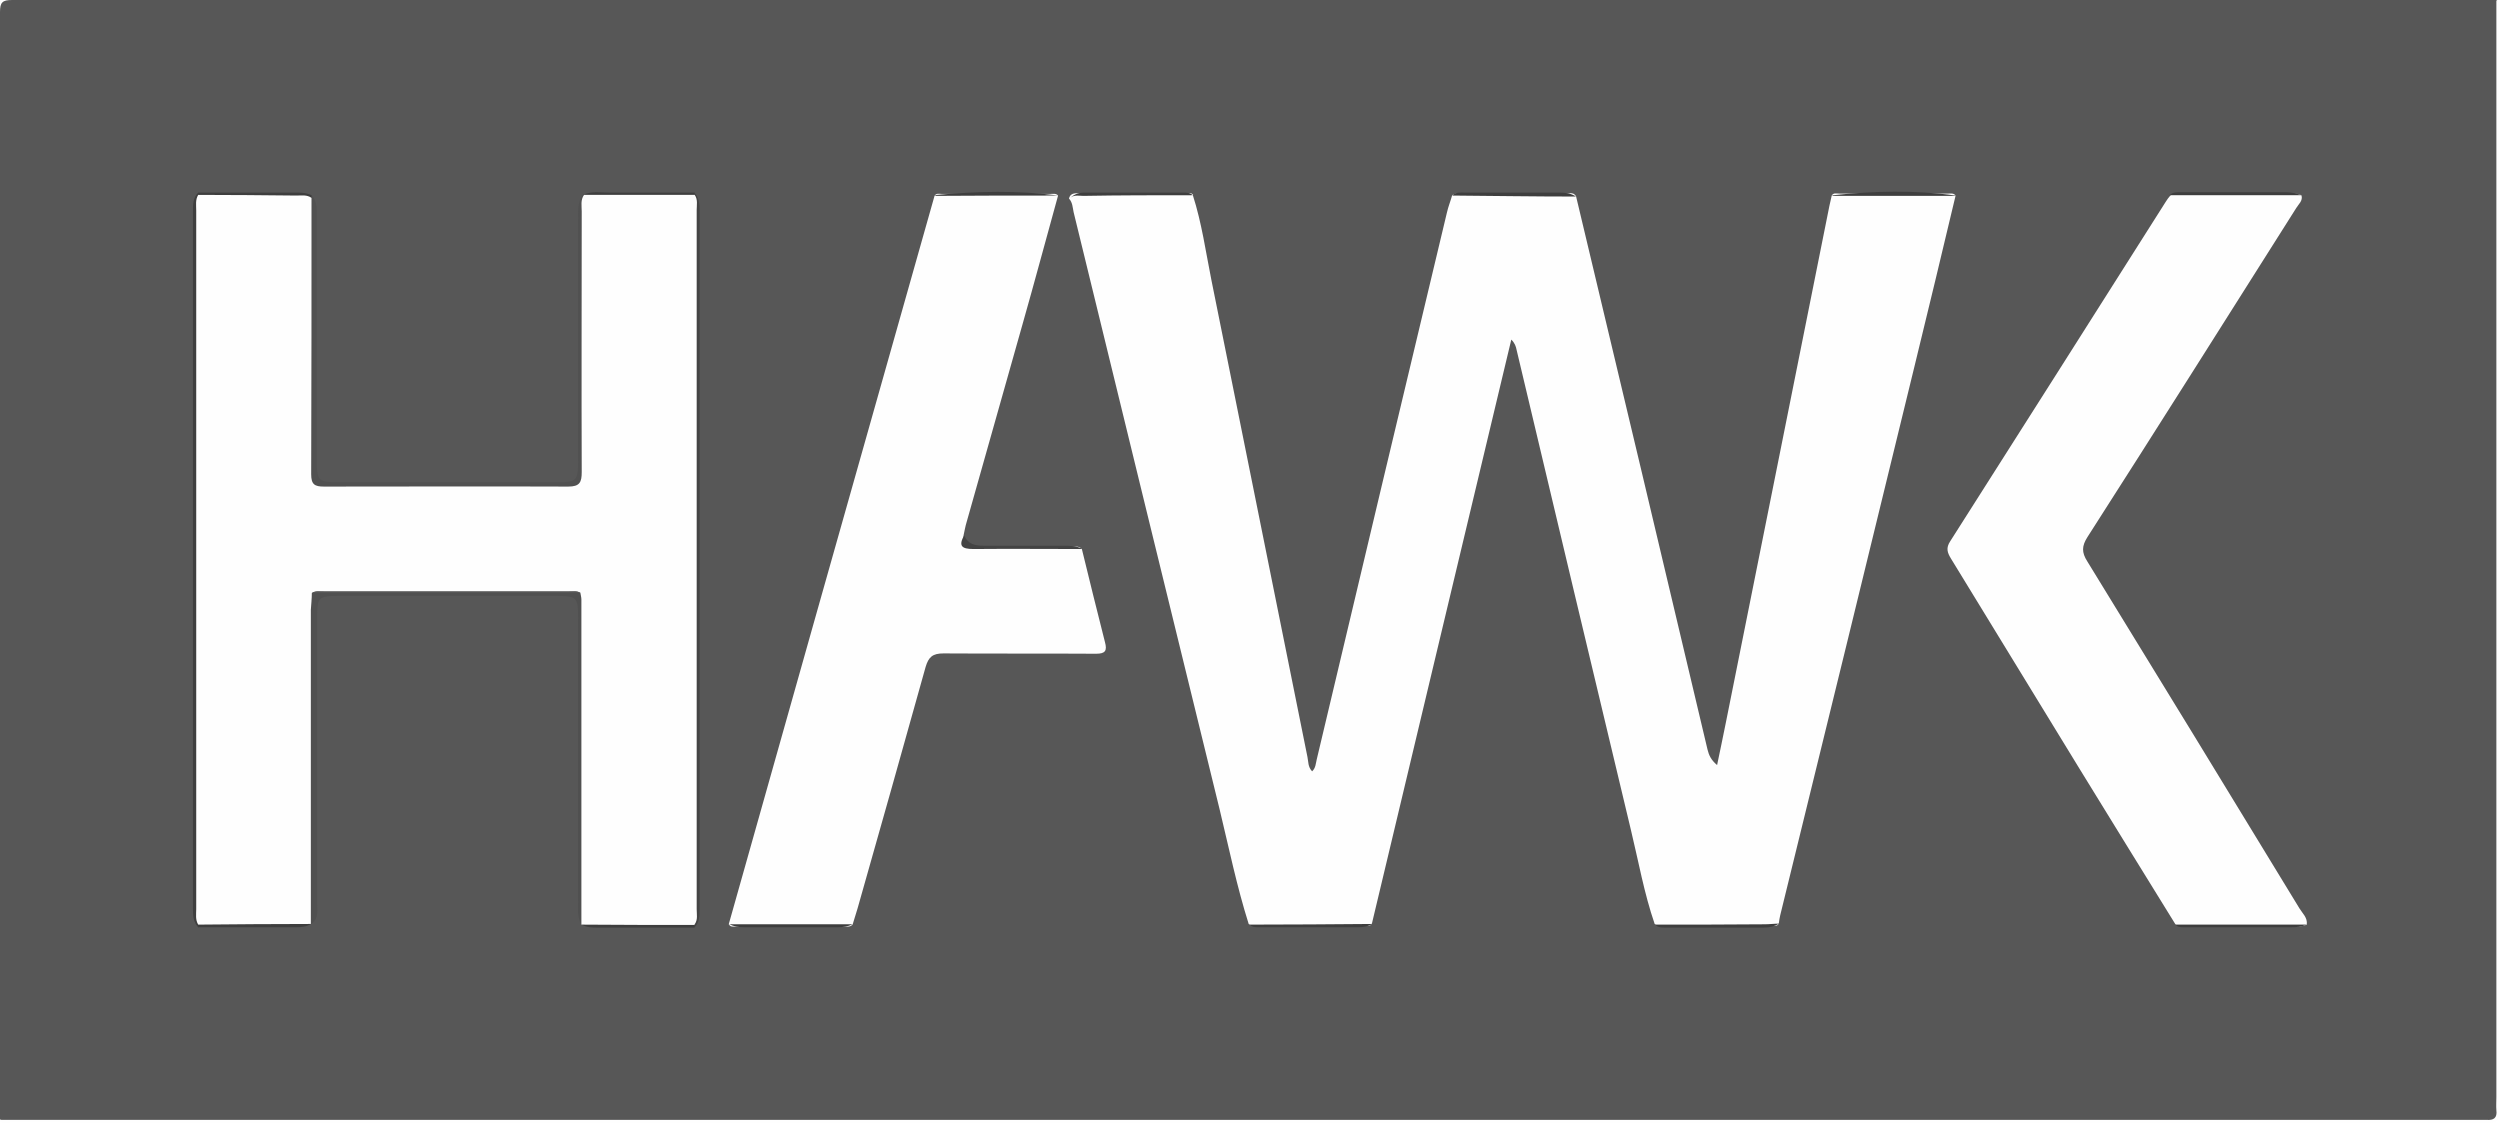
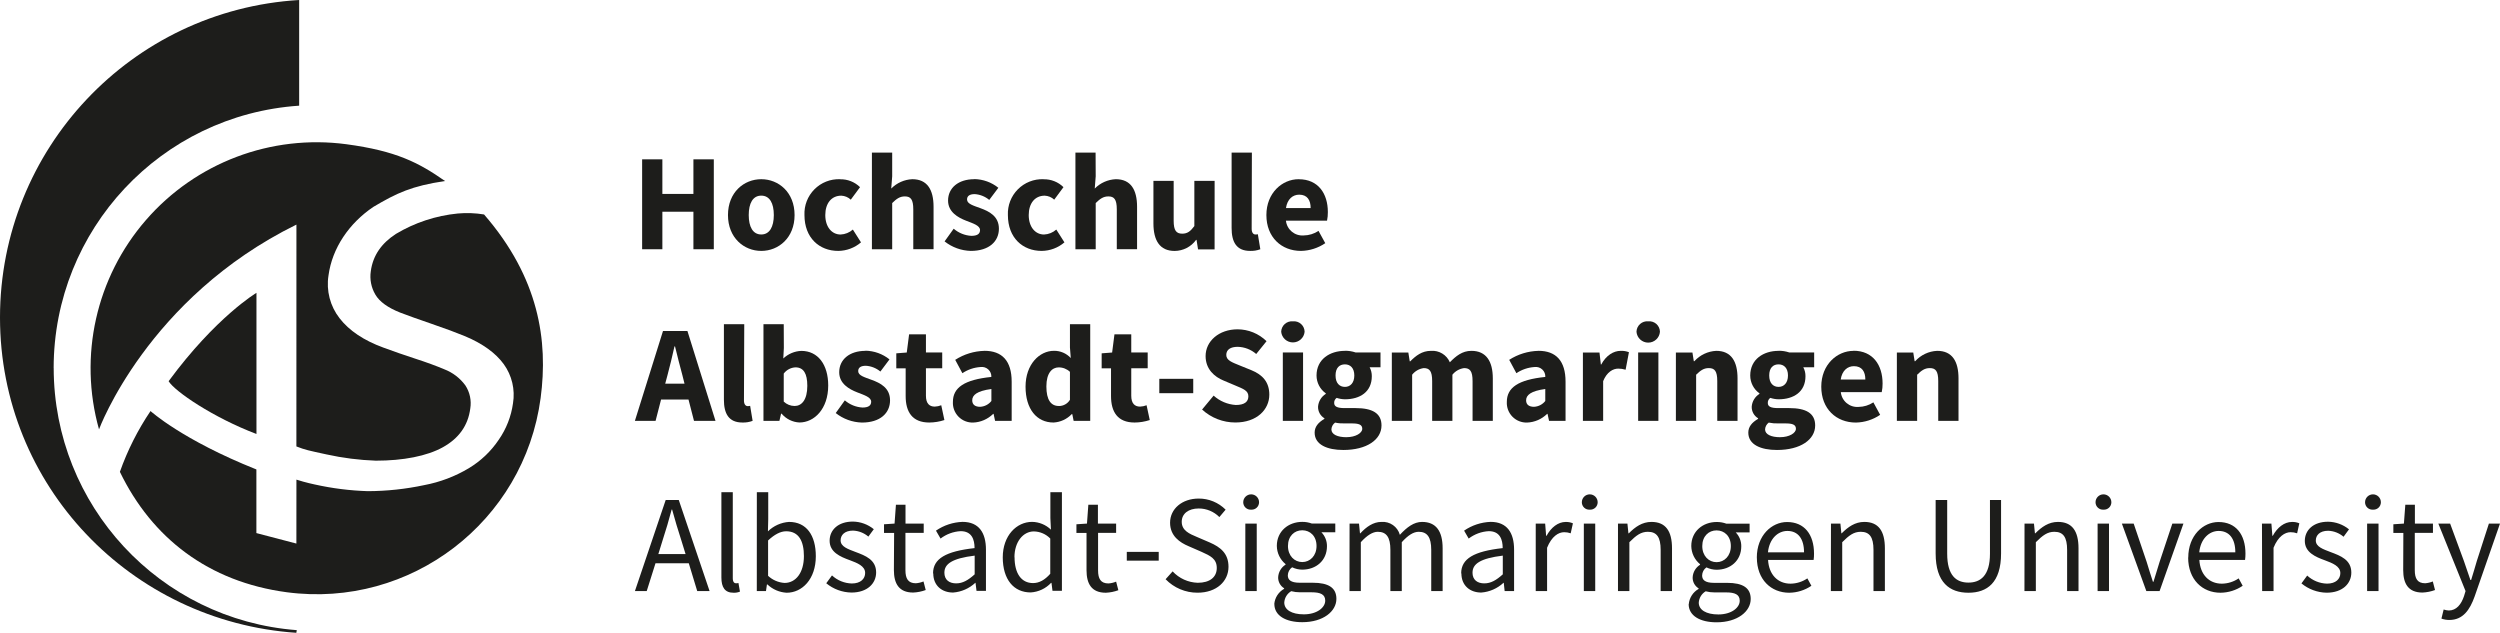
- <svg xmlns="http://www.w3.org/2000/svg" id="Ebene_2" viewBox="0 0 75.68 34">
+ <svg xmlns="http://www.w3.org/2000/svg" id="Ebene_1" data-name="Ebene 1" viewBox="0 0 675.64 171.02">
  <defs>
-     <style>.cls-1{fill:#3d3d3d;}.cls-2{fill:#575757;}.cls-3{fill:#3f3f3f;}.cls-4{fill:#3e3e3e;}.cls-5{fill:#444;}.cls-6{fill:#505050;}.cls-7{fill:#515151;}.cls-8{fill:#434343;}.cls-9{fill:#fefefe;}</style>
+     <style>.cls-1{fill:none;}.cls-2{clip-path:url(#clip-path);}.cls-3{fill:#1d1d1b;}</style>
+     <clipPath id="clip-path" transform="translate(-100.36 -147.26)">
+       <rect class="cls-1" x="100.36" y="147.27" width="675.64" height="171.01" />
+     </clipPath>
  </defs>
-   <g id="Ebene_1-2">
-     <g>
-       <path class="cls-2" d="M0,33.9C0,22.72,0,11.54,0,.37,0,.07,.07,0,.37,0,25.44,0,50.51,0,75.58,0c.07,.12,.04,.26,.04,.39,0,11.04,0,22.08,0,33.12,0,.46,.05,.42-.43,.42-24.93,0-49.86,0-74.79,0-.13,0-.27,.04-.39-.04Z" />
-       <path class="cls-9" d="M0,33.9c24.94,0,49.89,0,74.83,0,.15,0,.29,0,.44,0,.22,.02,.33-.06,.3-.29-.01-.13,0-.27,0-.4,0-11.07,0-22.14,0-33.2,.17,.07,.07,.22,.08,.32,0,4.01,0,8.03,0,12.04,0,7.1,0,14.2,0,21.29,0,.27-.05,.33-.33,.33-25,0-50.01,0-75.01-.01-.1,0-.25,.09-.32-.07Z" />
-       <path class="cls-9" d="M36.11,5.91c.27,.84,.39,1.71,.56,2.56,.97,4.82,1.94,9.64,2.91,14.45,.03,.14,.01,.29,.14,.43,.11-.1,.11-.24,.14-.36,1.31-5.52,2.62-11.04,3.94-16.55,.04-.18,.11-.35,.16-.53,.13-.09,.28-.04,.43-.04,.99,0,1.97,0,2.96,0,.12,0,.27-.08,.36,.07,1.33,5.58,2.66,11.16,3.98,16.75,.04,.17,.11,.32,.29,.47,.09-.44,.18-.85,.26-1.26,1.05-5.22,2.09-10.44,3.14-15.67,.02-.1,.05-.21,.07-.31,.05-.09,.14-.06,.22-.06,1.1,0,2.21,0,3.31,0,.08,0,.16-.02,.22,.06-.41,1.72-.82,3.44-1.24,5.15-1.35,5.55-2.71,11.1-4.07,16.64-.02,.08-.03,.16-.04,.23-.03,.11-.12,.08-.2,.08-1.14,0-2.27,0-3.41,0-.06,0-.1-.01-.15-.05-.32-.93-.49-1.9-.72-2.85-1.16-4.84-2.31-9.69-3.46-14.53-.02-.1-.05-.2-.16-.31-1.41,5.89-2.81,11.78-4.22,17.68-.05,.09-.14,.06-.21,.06-1.11,0-2.23,0-3.34,0-.07,0-.13,0-.18-.05-.36-1.14-.6-2.31-.88-3.47-1.48-6.03-2.95-12.05-4.42-18.08-.03-.14-.03-.29-.14-.41,.03-.12,.11-.16,.24-.16,1.15,0,2.3,0,3.45,0,.02,0,.04,.03,.07,.04Z" />
-       <path class="cls-9" d="M22.06,27.98c.88-3.11,1.75-6.21,2.63-9.32,1.2-4.24,2.4-8.48,3.6-12.73,.05-.09,.14-.06,.21-.06,1.1,0,2.21,0,3.31,0,.08,0,.16-.02,.22,.05-.36,1.3-.71,2.61-1.08,3.91-.56,1.99-1.13,3.99-1.69,5.98-.04,.13-.06,.26-.09,.39-.04,.29,.09,.37,.38,.36,.94-.02,1.88-.01,2.83,0,.12,0,.26-.06,.37,.06,.23,.94,.46,1.88,.7,2.82,.07,.26,.01,.35-.27,.35-1.54-.01-3.08,0-4.62-.01-.33,0-.45,.11-.54,.41-.68,2.44-1.37,4.88-2.06,7.31-.05,.17-.1,.33-.15,.49-.04,.04-.09,.06-.14,.06-1.16,0-2.32,0-3.47,0-.06,0-.1-.01-.13-.06Z" />
-       <path class="cls-9" d="M69.67,5.91c.05,.17-.09,.27-.16,.39-2.1,3.32-4.2,6.65-6.32,9.96-.17,.27-.18,.46,0,.74,2.15,3.5,4.29,7,6.42,10.5,.09,.15,.25,.28,.22,.49-.19,.09-.39,.04-.58,.04-1,0-2.01,0-3.01,0-.13,0-.26,.04-.38-.04-.97-1.57-1.94-3.14-2.91-4.72-1.3-2.12-2.59-4.24-3.89-6.36-.11-.18-.16-.32-.02-.53,2.18-3.42,4.35-6.85,6.52-10.27,.04-.07,.09-.13,.14-.19,.11-.09,.23-.04,.34-.04,1.1,0,2.2,0,3.29,0,.12,0,.24-.04,.35,.04Z" />
-       <path class="cls-7" d="M9.43,5.91c.19,.2,.16,.44,.16,.68,0,2.43,0,4.86,0,7.29,0,.69,.03,.72,.72,.72,2.18,0,4.37,0,6.55,0,.59,0,.64-.05,.64-.64,0-2.44,0-4.89,0-7.33,0-.25-.02-.51,.14-.73,.02,.01,.05,.03,.07,.04,.08,.19,.07,.39,.07,.59,0,2.56,0,5.13,0,7.69,0,.08,0,.16,0,.24-.02,.41-.09,.48-.52,.49-.72,.02-1.44,0-2.16,0-1.74,0-3.49,0-5.23,0-.58,0-.64-.05-.64-.63,0-2.6,0-5.21,0-7.81,0-.17-.02-.35,.08-.5,.03-.05,.07-.08,.12-.1Z" />
-       <path class="cls-6" d="M17.6,27.99c-.13-.22-.1-.46-.1-.7,0-2.85,0-5.71,0-8.56,0-.66-.03-.69-.7-.69-2.18,0-4.36,0-6.54,0-.62,0-.66,.04-.66,.65,0,2.88,0,5.76,0,8.64,0,.23,.06,.49-.19,.65-.02-.02-.04-.03-.06-.05-.12-.16-.11-.35-.11-.54,0-3.02,0-6.05,0-9.07,0-.17-.01-.35,.08-.51,.1-.14,.25-.14,.4-.13,.54,0,1.09-.05,1.62,.13,.09,.03,.18,.02,.28,.02,1.31,0,2.63,.03,3.94-.01,.55-.02,1.1-.18,1.66-.13,.17,.01,.35-.02,.49,.11,.12,.18,.09,.38,.09,.58,0,3,0,5.99,0,8.99,0,.2,.02,.4-.11,.57-.02,.02-.04,.03-.06,.05Z" />
-       <path class="cls-3" d="M6,28.07c-.15-.16-.16-.36-.16-.56,0-7.04,0-14.08,0-21.12,0-.2,0-.4,.16-.56,.04,.04,.07,.08,.09,.13,.04,.18,.03,.37,.03,.56,0,6.96,0,13.92,0,20.87,0,.19,.02,.37-.03,.56-.02,.05-.05,.09-.09,.13Z" />
-       <path class="cls-5" d="M21.02,5.83c.15,.16,.16,.36,.16,.56,0,7.04,0,14.08,0,21.13,0,.2,0,.4-.16,.56-.04-.04-.07-.08-.09-.13-.04-.18-.03-.37-.03-.56,0-6.96,0-13.92,0-20.88,0-.19-.02-.37,.03-.56,.02-.05,.05-.09,.09-.13Z" />
-       <path class="cls-8" d="M32.76,16.62c-1.1,0-2.2-.01-3.29,0-.37,0-.46-.1-.28-.42,.1,.27,.32,.32,.58,.32,.81,0,1.61,0,2.42,0,.2,0,.4,0,.58,.1Z" />
-       <path class="cls-4" d="M69.67,5.91c-1.33,0-2.66,0-3.99,0,.09-.1,.22-.09,.34-.09,1.07,0,2.15,0,3.22,0,.14,0,.28,.05,.43,.08Z" />
-       <path class="cls-1" d="M65.84,27.99c1.33,0,2.66,0,3.98,0-.15,.07-.31,.08-.47,.08-1.05,0-2.09,0-3.14,0-.13,0-.27,.02-.38-.09Z" />
-       <path class="cls-4" d="M36.11,5.91c-1.1,0-2.2,0-3.31,.02-.15,0-.32-.05-.44,.1,.12-.13,.27-.2,.46-.2,1,0,2,0,2.99,0,.11,0,.21,0,.3,.08Z" />
-       <path class="cls-4" d="M47.7,5.95c-1.25,0-2.49-.02-3.74-.03,.11-.11,.25-.09,.38-.09,.96,0,1.91,0,2.87,0,.18,0,.34,.02,.5,.12Z" />
-       <path class="cls-4" d="M37.81,27.99c1.25,0,2.49-.01,3.74-.02-.13,.07-.27,.1-.42,.1-1.01,0-2.02,0-3.02,0-.11,0-.21,0-.3-.09Z" />
-       <path class="cls-4" d="M50.11,27.99c1.1,0,2.21,0,3.31-.01,.15,0,.29-.02,.44-.02-.14,.08-.29,.12-.46,.12-1,0-2,0-2.99,0-.11,0-.21,0-.3-.08Z" />
-       <path class="cls-4" d="M32.04,5.92c-1.25,0-2.5,0-3.75,.01,.02-.01,.05-.03,.07-.03,1.23-.11,2.45-.14,3.68,.02Z" />
-       <path class="cls-4" d="M59.2,5.93c-1.25,0-2.5,0-3.75,0,.01,0,.02-.01,.04-.02,1.24-.13,2.48-.16,3.71,.01Z" />
-       <path class="cls-1" d="M22.06,27.98c1.25,0,2.5,0,3.75,0-.15,.07-.3,.09-.46,.09-.94,0-1.88,0-2.82,0-.16,0-.32-.02-.46-.1Z" />
-       <path class="cls-4" d="M6,5.91s0-.05,0-.08c.98,0,1.95,0,2.93,0,.17,0,.34,0,.5,.08,0,.03,0,.06,0,.09-.15,.1-.32,.1-.5,.1-.81,0-1.61,0-2.42,0-.19,0-.41,.04-.52-.19Z" />
-       <path class="cls-4" d="M21.02,5.83s0,.05,0,.08c-.09,.19-.27,.19-.44,.19-.82,0-1.64,0-2.46,0-.17,0-.35,0-.44-.19,0,0-.03-.01-.03-.01,.25-.12,.52-.07,.79-.07,.86,0,1.72,0,2.59,0Z" />
-       <path class="cls-4" d="M6,28.07s0-.05,0-.08c.09-.2,.27-.19,.44-.19,.84-.01,1.67,0,2.51,0,.17,0,.34,.02,.46,.17,0,0,0,0,0,0-.14,.09-.3,.1-.46,.1-.98,0-1.96,0-2.95,0Z" />
-       <path class="cls-4" d="M21.02,28s0,.05,0,.08c-.97,0-1.94,0-2.91,0-.17,0-.35,0-.5-.09,0,0,0,0,0,0,.13-.16,.31-.18,.5-.18,.81,0,1.62,0,2.43,0,.18,0,.38-.02,.49,.19Z" />
-       <path class="cls-9" d="M21.02,28c-1.14,0-2.28,0-3.42-.01,0-3.28,0-6.56,0-9.84,0-.07-.02-.13-.03-.2-.08-.06-.18-.04-.27-.04-2.53,0-5.06,0-7.59,0-.09,0-.19-.02-.27,.04,0,.17-.02,.34-.03,.51,0,3.17,0,6.34,0,9.51-1.14,0-2.28,.01-3.41,.02-.09-.15-.06-.31-.06-.47,0-7.05,0-14.1,0-21.15,0-.16-.03-.32,.06-.47,.99,0,1.98,.01,2.97,.02,.16,0,.32-.03,.46,.07,0,2.79,0,5.58-.01,8.37,0,.31,.11,.37,.39,.37,2.46,0,4.93-.01,7.39,0,.35,0,.41-.13,.41-.44-.01-2.63,0-5.26,0-7.89,0-.17-.04-.35,.07-.5,1.12,0,2.23,0,3.35,0,.1,.14,.06,.31,.06,.46,0,7.05,0,14.1,0,21.16,0,.16,.04,.32-.06,.46Z" />
-       <path class="cls-2" d="M9.45,17.95c.11-.07,.23-.05,.35-.05,2.48,0,4.95,0,7.43,0,.12,0,.24-.02,.35,.05-2.71,0-5.42,0-8.13,0Z" />
-     </g>
+   <g class="cls-2">
+     <path class="cls-3" d="M180.46,294.16l-10.81-2.83v-17.2c-20.07-8-28.61-15.78-28.61-15.78a72.61,72.61,0,0,0-8.28,16.43c8.65,17.88,23.95,29.72,45.12,32.54a61.09,61.09,0,0,0,68.59-52.5c2.06-15.48-.43-32.46-15.29-49.6a28.06,28.06,0,0,0-7.1-.26,40.18,40.18,0,0,0-16.73,5.52c-3.89,2.53-6.21,5.82-6.78,10.08a9.62,9.62,0,0,0,1.23,6.31c1.12,1.92,3.36,3.54,6.71,4.87q3.22,1.23,8.59,3.07t9,3.34q7.1,3,10.4,7.52A14.14,14.14,0,0,1,239,256.26a22.67,22.67,0,0,1-3.84,9.83,25.65,25.65,0,0,1-8.12,7.72,36.67,36.67,0,0,1-12,4.55A74.3,74.3,0,0,1,199.77,280a76.71,76.71,0,0,1-14.36-1.81s-2.45-.5-4.94-1.31" transform="translate(-100.36 -147.26)" />
+     <path class="cls-3" d="M180.46,267.91c2.4.94,3.26,1.1,8.15,2.16a73.88,73.88,0,0,0,13.32,1.69c7.38,0,13.79-1.23,18.12-3.63s6.8-5.89,7.4-10.43a8.83,8.83,0,0,0-1.32-6.28,12.68,12.68,0,0,0-5.7-4.36c-2.18-.92-4.79-1.88-7.82-2.86s-5.91-2-8.64-3q-7.93-2.9-11.83-7.92a15,15,0,0,1-3-11.59c1-7.38,5.54-14.07,12.11-18.51,6.37-3.77,10.35-5.65,19.38-7-7.15-5-13.22-8.13-26.64-9.94a61.07,61.07,0,0,0-66.87,77.06s13.05-35.51,53.35-55.34v6.46" transform="translate(-100.36 -147.26)" />
+     <path class="cls-3" d="M169.67,264.55V226.4s-10.93,6.49-23.74,23.88c1.64,2.73,12,9.81,23.72,14.26" transform="translate(-100.36 -147.26)" />
+     <path class="cls-3" d="M114.86,246.72a71.11,71.11,0,0,1,66.35-70.9V147.26a86,86,0,0,0-80.85,85.79c0,45.46,35.34,82.18,80.08,85.23l.13-.72a71.11,71.11,0,0,1-65.7-70.85" transform="translate(-100.36 -147.26)" />
  </g>
+   <polygon class="cls-3" points="192.91 43.06 187.4 43.06 187.4 52.41 179.01 52.41 179.01 43.06 173.54 43.06 173.54 67.36 179.01 67.36 179.01 57.22 187.4 57.22 187.4 67.36 192.91 67.36 192.91 43.06" />
+   <g class="cls-2">
+     <path class="cls-3" d="M306.1,195.69c-4.69,0-9,3.54-9,9.69s4.32,9.69,9,9.69,9-3.54,9-9.69-4.32-9.69-9-9.69m0,14.94c-2.27,0-3.39-2.05-3.39-5.25s1.12-5.25,3.39-5.25,3.39,2.05,3.39,5.25-1.16,5.25-3.39,5.25" transform="translate(-100.36 -147.26)" />
+     <path class="cls-3" d="M327.38,195.69a9.29,9.29,0,0,0-9.61,9.69c0,6.15,4,9.69,9.13,9.69a9.58,9.58,0,0,0,6.15-2.31l-2.2-3.46a5.32,5.32,0,0,1-3.31,1.34c-2.39,0-4.14-2.05-4.14-5.25s1.68-5.25,4.32-5.25a4,4,0,0,1,2.57,1.08l2.5-3.38a7.46,7.46,0,0,0-5.4-2.13" transform="translate(-100.36 -147.26)" />
+     <path class="cls-3" d="M341.48,188.5H336v26.12h5.48V202.13c1.19-1.15,2.05-1.79,3.43-1.79,1.57,0,2.27.82,2.27,3.5v10.77h5.48V203.15c0-4.63-1.71-7.46-5.74-7.46a8.5,8.5,0,0,0-5.7,2.53l.26-3.31Z" transform="translate(-100.36 -147.26)" />
+     <path class="cls-3" d="M363.66,195.69c-4.29,0-7.08,2.35-7.08,5.78,0,3.06,2.65,4.58,4.88,5.44,1.9.74,3.76,1.3,3.76,2.53,0,1-.71,1.56-2.35,1.56a8,8,0,0,1-4.77-1.93l-2.46,3.43a11.93,11.93,0,0,0,7.08,2.57c5,0,7.6-2.61,7.6-6s-2.64-4.69-5-5.55c-1.9-.7-3.61-1.15-3.61-2.35,0-.93.67-1.45,2.08-1.45a6.83,6.83,0,0,1,3.92,1.57l2.46-3.28a10.64,10.64,0,0,0-6.52-2.35" transform="translate(-100.36 -147.26)" />
+     <path class="cls-3" d="M382.36,195.69a9.29,9.29,0,0,0-9.61,9.69c0,6.15,4,9.69,9.13,9.69a9.58,9.58,0,0,0,6.15-2.31l-2.2-3.46a5.31,5.31,0,0,1-3.31,1.34c-2.38,0-4.14-2.05-4.14-5.25s1.68-5.25,4.32-5.25a4,4,0,0,1,2.57,1.08l2.5-3.38a7.44,7.44,0,0,0-5.4-2.13" transform="translate(-100.36 -147.26)" />
+     <path class="cls-3" d="M396.45,188.5H391v26.12h5.48V202.13c1.19-1.15,2.05-1.79,3.43-1.79,1.57,0,2.27.82,2.27,3.5v10.77h5.48V203.15c0-4.63-1.71-7.46-5.74-7.46a8.5,8.5,0,0,0-5.7,2.53l.26-3.31Z" transform="translate(-100.36 -147.26)" />
+     <path class="cls-3" d="M428.62,196.14h-5.48v12.22c-1.08,1.45-1.9,2.05-3.28,2.05-1.6,0-2.31-.85-2.31-3.5V196.14h-5.47v11.48c0,4.62,1.71,7.46,5.73,7.46a7.21,7.21,0,0,0,5.81-3h.11l.41,2.58h4.47Z" transform="translate(-100.36 -147.26)" />
+     <path class="cls-3" d="M438.69,188.5h-5.48v20.38c0,3.73,1.27,6.19,5,6.19a7.14,7.14,0,0,0,2.76-.45l-.67-4.06a2.37,2.37,0,0,1-.67.07c-.45,0-1-.37-1-1.53Z" transform="translate(-100.36 -147.26)" />
+     <path class="cls-3" d="M451.33,195.69c-4.43,0-8.72,3.69-8.72,9.69s4.06,9.69,9.35,9.69a12.08,12.08,0,0,0,6.56-2.09l-1.82-3.32a7.41,7.41,0,0,1-4,1.23,4.48,4.48,0,0,1-4.81-4H459a10.79,10.79,0,0,0,.22-2.32c0-5-2.61-8.87-7.86-8.87m-3.46,7.79c.37-2.46,1.86-3.62,3.58-3.62,2.19,0,3.09,1.49,3.09,3.62Z" transform="translate(-100.36 -147.26)" />
+     <path class="cls-3" d="M286.14,236.71h-6.6l-7.6,24.3h5.59l1.49-5.78h7.41l1.49,5.78h5.81Zm-6,14.23.6-2.24c.67-2.42,1.31-5.25,1.9-7.82h.15c.64,2.53,1.31,5.4,2,7.82l.56,2.24Z" transform="translate(-100.36 -147.26)" />
+     <path class="cls-3" d="M301.5,234.88H296v20.39c0,3.73,1.27,6.18,5,6.18a7.15,7.15,0,0,0,2.76-.45l-.67-4.06a2.28,2.28,0,0,1-.67.08c-.45,0-1-.37-1-1.53Z" transform="translate(-100.36 -147.26)" />
+     <path class="cls-3" d="M312.17,234.88h-5.48V261H311l.45-1.94h.15a6.72,6.72,0,0,0,4.81,2.38c4,0,7.78-3.65,7.78-10,0-5.66-2.79-9.35-7.26-9.35a7.53,7.53,0,0,0-4.88,2.05l.15-2.83Zm2.94,22.1a4.26,4.26,0,0,1-2.94-1.19v-7.57a4.2,4.2,0,0,1,3.17-1.68c2.2,0,3.2,1.68,3.2,5,0,3.8-1.53,5.44-3.43,5.44" transform="translate(-100.36 -147.26)" />
+     <path class="cls-3" d="M334.24,242.08c-4.29,0-7.08,2.35-7.08,5.78,0,3.06,2.65,4.58,4.88,5.44,1.9.75,3.76,1.3,3.76,2.53,0,1-.71,1.57-2.35,1.57a8,8,0,0,1-4.77-1.94l-2.46,3.43a11.92,11.92,0,0,0,7.08,2.57c5,0,7.6-2.61,7.6-6s-2.64-4.69-5-5.55c-1.9-.71-3.61-1.15-3.61-2.35,0-.93.67-1.45,2.08-1.45a6.82,6.82,0,0,1,3.92,1.56l2.46-3.28a10.64,10.64,0,0,0-6.52-2.35" transform="translate(-100.36 -147.26)" />
+     <path class="cls-3" d="M350.6,237.61h-4.55l-.63,4.92-2.83.22v4.06h2.53v7.49c0,4.28,1.79,7.15,6.37,7.15a13.42,13.42,0,0,0,4.1-.67l-.85-4a5.28,5.28,0,0,1-1.76.37c-1.45,0-2.38-.85-2.38-2.94v-7.42H355v-4.28H350.6Z" transform="translate(-100.36 -147.26)" />
+     <path class="cls-3" d="M366.41,242.08a15.25,15.25,0,0,0-7.9,2.43l1.94,3.61a9.92,9.92,0,0,1,4.92-1.67,2.57,2.57,0,0,1,2.91,2.68c-7.3.75-10.39,2.87-10.39,6.74a5.31,5.31,0,0,0,5.48,5.59,8.13,8.13,0,0,0,5.4-2.35h.11l.41,1.9h4.48V250.42c0-5.66-2.61-8.35-7.35-8.35m-1.19,15.13c-1.3,0-2.12-.56-2.12-1.75,0-1.41,1.26-2.53,5.18-3.06v3.24a4.12,4.12,0,0,1-3.06,1.57" transform="translate(-100.36 -147.26)" />
+     <path class="cls-3" d="M395,234.88h-5.48v6.3l.22,2.84a6.06,6.06,0,0,0-4.55-1.95c-3.91,0-7.67,3.65-7.67,9.69s3,9.69,7.56,9.69a7.32,7.32,0,0,0,4.92-2.27h.15l.37,1.83H395Zm-8.5,22.1c-2.12,0-3.35-1.64-3.35-5.29s1.57-5.14,3.31-5.14a4.38,4.38,0,0,1,3.06,1.2v7.56a3.47,3.47,0,0,1-3,1.68" transform="translate(-100.36 -147.26)" />
+     <path class="cls-3" d="M406.09,237.61h-4.54l-.63,4.92-2.83.22v4.06h2.53v7.49c0,4.28,1.79,7.15,6.37,7.15a13.4,13.4,0,0,0,4.1-.67l-.86-4a5.25,5.25,0,0,1-1.76.37c-1.45,0-2.38-.85-2.38-2.94v-7.42h4.44v-4.28h-4.44Z" transform="translate(-100.36 -147.26)" />
+   </g>
+   <rect class="cls-3" x="313.31" y="102.38" width="9.17" height="3.88" />
+   <g class="cls-2">
+     <path class="cls-3" d="M434.83,236.26c-5.06,0-8.65,3.21-8.65,7.23,0,3.54,2.39,5.62,4.89,6.63l3.17,1.34c2.12.89,3.5,1.38,3.5,2.9s-1.11,2.35-3.39,2.35a9.86,9.86,0,0,1-6-2.53l-3.12,3.76a13.26,13.26,0,0,0,9,3.5c5.81,0,9.17-3.5,9.17-7.52,0-3.43-1.87-5.4-4.81-6.6l-3.13-1.27c-2.08-.85-3.69-1.38-3.69-2.86s1.2-2.2,3.09-2.2a7.89,7.89,0,0,1,5,1.94l2.79-3.46a11.25,11.25,0,0,0-7.82-3.21" transform="translate(-100.36 -147.26)" />
+     <path class="cls-3" d="M449.78,234.1a2.9,2.9,0,0,0-3.17,2.83,3.18,3.18,0,0,0,6.33,0,2.88,2.88,0,0,0-3.17-2.83m2.75,8.42h-5.47V261h5.47Z" transform="translate(-100.36 -147.26)" />
+     <path class="cls-3" d="M463.8,242.08c-4,0-7.64,2.24-7.64,6.67a5.92,5.92,0,0,0,2.5,4.81v.15a4.46,4.46,0,0,0-2.09,3.46,3.54,3.54,0,0,0,1.72,3.13v.16c-1.72,1-2.64,2.19-2.64,3.72,0,3.28,3.43,4.69,7.75,4.69,6.34,0,10.32-2.79,10.32-6.63,0-3.32-2.5-4.69-7-4.69h-3c-2,0-2.79-.45-2.79-1.38a1.57,1.57,0,0,1,.67-1.38,7.4,7.4,0,0,0,2.24.38c4.06,0,7.26-2,7.26-6.23a5,5,0,0,0-.59-2.43h2.94v-4h-6.74a8.6,8.6,0,0,0-2.87-.45m0,9.76c-1.46,0-2.54-1-2.54-3.09s1.08-3,2.54-3,2.53,1,2.53,3-1.08,3.09-2.53,3.09m.44,13.6c-2.46,0-4.1-.75-4.1-2.12a2.41,2.41,0,0,1,1-1.83,10.81,10.81,0,0,0,2.61.22h1.9c1.83,0,2.83.3,2.83,1.45s-1.79,2.27-4.25,2.27" transform="translate(-100.36 -147.26)" />
+     <path class="cls-3" d="M498,242.08c-2.46,0-4.18,1.42-5.81,3.09a5.12,5.12,0,0,0-5.11-3.09c-2.42,0-4.06,1.3-5.59,2.83h-.14l-.38-2.38h-4.46V261H482V248.53a4.83,4.83,0,0,1,3.13-1.79c1.57,0,2.28.82,2.28,3.5V261h5.47V248.53a4.89,4.89,0,0,1,3.17-1.79c1.57,0,2.28.82,2.28,3.5V261h5.47V249.53c0-4.62-1.79-7.45-5.77-7.45" transform="translate(-100.36 -147.26)" />
+     <path class="cls-3" d="M516.13,242.08a15.27,15.27,0,0,0-7.9,2.43l1.94,3.61a9.93,9.93,0,0,1,4.92-1.67,2.57,2.57,0,0,1,2.9,2.68c-7.3.75-10.4,2.87-10.4,6.74a5.31,5.31,0,0,0,5.48,5.59,8.14,8.14,0,0,0,5.41-2.35h.11L519,261h4.46V250.42c0-5.66-2.6-8.35-7.33-8.35m-1.2,15.13c-1.31,0-2.13-.56-2.13-1.75,0-1.41,1.27-2.53,5.18-3.06v3.24a4.12,4.12,0,0,1-3.06,1.57" transform="translate(-100.36 -147.26)" />
+     <path class="cls-3" d="M538.35,242.08c-1.9,0-3.91,1.2-5.25,3.69H533l-.37-3.24h-4.48V261h5.47V250.27c1-2.49,2.69-3.39,4.07-3.39a6.76,6.76,0,0,1,2,.3l.9-4.73a5.33,5.33,0,0,0-2.2-.37" transform="translate(-100.36 -147.26)" />
+     <path class="cls-3" d="M545.8,234.1a2.9,2.9,0,0,0-3.17,2.83,3.18,3.18,0,0,0,6.34,0,2.88,2.88,0,0,0-3.17-2.83m2.75,8.42h-5.47V261h5.47Z" transform="translate(-100.36 -147.26)" />
+     <path class="cls-3" d="M564.19,242.08a8.51,8.51,0,0,0-5.92,2.8h-.15l-.37-2.35h-4.47V261h5.47V248.53c1.2-1.16,2.05-1.79,3.43-1.79,1.57,0,2.28.82,2.28,3.5V261h5.48V249.53c0-4.62-1.72-7.45-5.74-7.45" transform="translate(-100.36 -147.26)" />
+     <path class="cls-3" d="M581,242.08c-4,0-7.63,2.24-7.63,6.67a5.91,5.91,0,0,0,2.49,4.81v.15a4.46,4.46,0,0,0-2.09,3.46,3.54,3.54,0,0,0,1.72,3.13v.16c-1.72,1-2.64,2.19-2.64,3.72,0,3.28,3.43,4.69,7.75,4.69,6.34,0,10.32-2.79,10.32-6.63,0-3.32-2.5-4.69-7-4.69h-3c-2.05,0-2.8-.45-2.8-1.38a1.57,1.57,0,0,1,.68-1.38,7.35,7.35,0,0,0,2.23.38c4.07,0,7.27-2,7.27-6.23a5,5,0,0,0-.59-2.43h2.94v-4h-6.74a8.61,8.61,0,0,0-2.88-.45m0,9.76c-1.45,0-2.53-1-2.53-3.09s1.08-3,2.53-3,2.54,1,2.54,3-1.08,3.09-2.54,3.09m.45,13.6c-2.45,0-4.1-.75-4.1-2.12a2.43,2.43,0,0,1,1-1.83,10.94,10.94,0,0,0,2.61.22h1.9c1.83,0,2.83.3,2.83,1.45s-1.79,2.27-4.25,2.27" transform="translate(-100.36 -147.26)" />
+     <path class="cls-3" d="M601.29,242.08c-4.44,0-8.72,3.69-8.72,9.69s4.06,9.69,9.35,9.69a12.09,12.09,0,0,0,6.56-2.09L606.65,256a7.44,7.44,0,0,1-4,1.23,4.47,4.47,0,0,1-4.8-4h11.06a10.42,10.42,0,0,0,.23-2.31c0-5-2.61-8.87-7.86-8.87m-3.46,7.79c.37-2.46,1.87-3.62,3.57-3.62,2.2,0,3.09,1.49,3.09,3.62Z" transform="translate(-100.36 -147.26)" />
+     <path class="cls-3" d="M623.87,242.08a8.49,8.49,0,0,0-5.92,2.8h-.15l-.37-2.35H613V261h5.48V248.53c1.19-1.16,2.05-1.79,3.43-1.79,1.57,0,2.27.82,2.27,3.5V261h5.48V249.53c0-4.62-1.71-7.45-5.74-7.45" transform="translate(-100.36 -147.26)" />
+     <path class="cls-3" d="M760.77,312l-.6,2.44a6.11,6.11,0,0,0,2.14.37c3.68,0,5.55-2.74,6.83-6.34L776,288.76h-3l-3.26,10.1c-.49,1.61-1,3.49-1.54,5.14H768c-.56-1.69-1.2-3.57-1.76-5.14l-3.72-10.1h-3.19L766.69,307l-.41,1.35c-.75,2.25-2.06,3.9-4.13,3.9a5.29,5.29,0,0,1-1.39-.27m-10.92-10.66c0,3.6,1.31,6.08,5.22,6.08a11.17,11.17,0,0,0,3.38-.68l-.6-2.32a6.65,6.65,0,0,1-2.06.49c-2.1,0-2.81-1.28-2.81-3.53V291.27h4.91v-2.51H753v-5.1h-2.59l-.38,5.1-2.85.19v2.33h2.7ZM740.09,307h3.08V288.76h-3.08Zm1.58-22a2,2,0,0,0,2.14-2,2.14,2.14,0,0,0-4.28,0,2,2,0,0,0,2.14,2m-19.33,19.93a11,11,0,0,0,6.8,2.51c4.32,0,6.68-2.48,6.68-5.44,0-3.45-2.93-4.54-5.55-5.52-2.06-.79-4.05-1.43-4.05-3.15,0-1.39,1.05-2.63,3.34-2.63a6.77,6.77,0,0,1,4.16,1.62l1.47-2a9.12,9.12,0,0,0-5.67-2.06c-3.94,0-6.27,2.25-6.27,5.18,0,3.08,2.85,4.32,5.44,5.25,2,.75,4.16,1.57,4.16,3.45,0,1.57-1.2,2.85-3.6,2.85a8.19,8.19,0,0,1-5.36-2.18ZM711.72,307h3.08V295.29c1.24-3.08,3.08-4.2,4.61-4.2a5.08,5.08,0,0,1,1.76.3l.6-2.7a4.57,4.57,0,0,0-2-.37c-2.06,0-3.94,1.47-5.18,3.75h-.11l-.26-3.3h-2.55Zm-17-10.47c.37-3.68,2.7-5.78,5.25-5.78,2.85,0,4.5,2.07,4.5,5.78Zm-3,1.39c0,6,3.86,9.53,8.74,9.53a10.85,10.85,0,0,0,6-1.88l-1.09-2a8.23,8.23,0,0,1-4.54,1.43c-3.49,0-5.86-2.48-6.08-6.42H707.1a11.34,11.34,0,0,0,.11-1.69c0-5.22-2.63-8.55-7.28-8.55-4.16,0-8.18,3.64-8.18,9.61M680.42,307H684l6.45-18.24h-3L684,299.12c-.53,1.8-1.13,3.64-1.65,5.37h-.15c-.56-1.73-1.16-3.57-1.69-5.37L677,288.76h-3.19Zm-13.17,0h3.08V288.76h-3.08Zm1.58-22a2,2,0,0,0,2.14-2,2.14,2.14,0,0,0-4.28,0,2,2,0,0,0,2.14,2m-21.35,22h3.08V293.79c1.84-1.84,3.12-2.81,5-2.81,2.4,0,3.45,1.46,3.45,4.88V307h3.08V295.44c0-4.66-1.73-7.13-5.55-7.13-2.51,0-4.39,1.35-6.12,3.08h-.11l-.26-2.63h-2.55Zm-24-10.17c0,7.92,3.83,10.62,8.86,10.62s8.82-2.7,8.82-10.62V282.38h-3V296.9c0,5.93-2.56,7.81-5.82,7.81s-5.74-1.87-5.74-7.81V282.38h-3.12ZM595.16,307h3.07V293.79c1.84-1.84,3.12-2.81,5-2.81,2.4,0,3.45,1.46,3.45,4.88V307h3.08V295.44c0-4.66-1.73-7.13-5.55-7.13-2.51,0-4.39,1.35-6.12,3.08H598l-.26-2.63h-2.55Zm-17-10.47c.37-3.68,2.7-5.78,5.25-5.78,2.85,0,4.5,2.07,4.5,5.78Zm-3,1.39c0,6,3.86,9.53,8.74,9.53a10.86,10.86,0,0,0,6-1.88l-1.09-2a8.24,8.24,0,0,1-4.54,1.43c-3.49,0-5.86-2.48-6.08-6.42h12.31a10.75,10.75,0,0,0,.11-1.69c0-5.22-2.63-8.55-7.28-8.55-4.17,0-8.18,3.64-8.18,9.61m-10.88,1.24c-2.11,0-3.86-1.69-3.86-4.35s1.73-4.24,3.86-4.24,3.86,1.57,3.86,4.24-1.76,4.35-3.86,4.35m-7.54,11.33c0,3.15,3.08,4.92,7.54,4.92,5.67,0,9.23-2.93,9.23-6.31,0-3-2.14-4.35-6.38-4.35h-3.53c-2.48,0-3.22-.83-3.22-2a2.75,2.75,0,0,1,1.16-2.18,6.38,6.38,0,0,0,2.74.64c3.71,0,6.68-2.44,6.68-6.34a5.3,5.3,0,0,0-1.5-3.76h3.75v-2.36H566.9a7.34,7.34,0,0,0-2.59-.45c-3.72,0-6.87,2.51-6.87,6.49a6.47,6.47,0,0,0,2.37,4.92v.15a4.27,4.27,0,0,0-2,3.38,3.37,3.37,0,0,0,1.61,3v.15a5.27,5.27,0,0,0-2.66,4.13m2.7-.41a3.85,3.85,0,0,1,1.87-3.08,9,9,0,0,0,2.37.3h3.15c2.36,0,3.68.56,3.68,2.25,0,1.92-2.29,3.71-5.78,3.71-3.3,0-5.29-1.24-5.29-3.19M537.63,307h3.08V293.79c1.84-1.84,3.12-2.81,5-2.81,2.4,0,3.45,1.46,3.45,4.88V307h3.07V295.44c0-4.66-1.73-7.13-5.55-7.13-2.51,0-4.39,1.35-6.12,3.08h-.11l-.27-2.63h-2.55Zm-9.23,0h3.08V288.76H528.4ZM530,285a2,2,0,0,0,2.14-2,2.14,2.14,0,0,0-4.28,0,2,2,0,0,0,2.14,2m-14.6,22h3.07V295.29c1.24-3.08,3.08-4.2,4.62-4.2a5.08,5.08,0,0,1,1.76.3l.6-2.7a4.54,4.54,0,0,0-1.95-.37c-2.06,0-3.94,1.47-5.18,3.75h-.11l-.26-3.3h-2.55Zm-17.08-5c0-2.32,2.06-3.83,8.18-4.58v5.06c-1.76,1.58-3.22,2.44-5,2.44s-3.19-.86-3.19-2.93m-3,.23c0,3.26,2.29,5.18,5.37,5.18a9.91,9.91,0,0,0,6-2.63h.08L507,307h2.55V295.81c0-4.54-1.88-7.51-6.34-7.51a13.52,13.52,0,0,0-7.17,2.37l1.24,2.14a9.81,9.81,0,0,1,5.44-2c3,0,3.75,2.25,3.75,4.58-7.77.86-11.22,2.85-11.22,6.83M465.06,307h3.07V293.79c1.69-1.87,3.23-2.81,4.58-2.81,2.33,0,3.41,1.46,3.41,4.88V307h3.08V293.79c1.69-1.87,3.15-2.81,4.58-2.81,2.29,0,3.38,1.46,3.38,4.88V307h3.08V295.44c0-4.66-1.8-7.13-5.56-7.13-2.21,0-4.09,1.43-6,3.49a4.79,4.79,0,0,0-5-3.49c-2.18,0-4.09,1.35-5.67,3.08h-.11l-.26-2.63h-2.55Zm-12.76-7.84c-2.1,0-3.86-1.69-3.86-4.35s1.73-4.24,3.86-4.24,3.86,1.57,3.86,4.24-1.76,4.35-3.86,4.35m-7.54,11.33c0,3.15,3.08,4.92,7.54,4.92,5.67,0,9.23-2.93,9.23-6.31,0-3-2.14-4.35-6.38-4.35h-3.53c-2.48,0-3.22-.83-3.22-2a2.76,2.76,0,0,1,1.16-2.18,6.38,6.38,0,0,0,2.74.64c3.71,0,6.68-2.44,6.68-6.34a5.3,5.3,0,0,0-1.5-3.76h3.75v-2.36h-6.34a7.3,7.3,0,0,0-2.59-.45c-3.72,0-6.87,2.51-6.87,6.49a6.46,6.46,0,0,0,2.36,4.92v.15a4.27,4.27,0,0,0-2,3.38,3.37,3.37,0,0,0,1.61,3v.15a5.27,5.27,0,0,0-2.66,4.13m2.7-.41a3.84,3.84,0,0,1,1.88-3.08,9,9,0,0,0,2.36.3h3.15c2.37,0,3.68.56,3.68,2.25,0,1.92-2.29,3.71-5.78,3.71-3.3,0-5.29-1.24-5.29-3.19M436.91,307H440V288.76h-3.08Zm1.58-22a2,2,0,0,0,2.14-2,2.14,2.14,0,0,0-4.28,0,2,2,0,0,0,2.14,2m-23.12,18.8a11.94,11.94,0,0,0,8.63,3.64c5.18,0,8.37-3.12,8.37-7,0-3.64-2.21-5.33-5.06-6.57l-3.49-1.5c-2-.83-4.09-1.73-4.09-4.09,0-2.21,1.84-3.6,4.58-3.6A7.85,7.85,0,0,1,429.9,287l1.69-2a10.21,10.21,0,0,0-7.28-3c-4.47,0-7.73,2.77-7.73,6.53,0,3.6,2.66,5.36,5,6.34l3.53,1.54c2.32,1.05,4.09,1.84,4.09,4.35s-1.91,4-5.14,4a9.64,9.64,0,0,1-6.79-3.08ZM394,301.37c0,3.6,1.31,6.08,5.22,6.08a11.12,11.12,0,0,0,3.38-.68l-.6-2.32a6.7,6.7,0,0,1-2.06.49c-2.11,0-2.82-1.28-2.82-3.53V291.27H402v-2.51h-4.92v-5.1h-2.59l-.37,5.1-2.85.19v2.33H394Zm-19.48-3.49c0-4.16,2.33-7,5.25-7a6.35,6.35,0,0,1,4.43,1.92v9.53c-1.5,1.69-3,2.51-4.65,2.51-3.19,0-5-2.63-5-7m-3.19,0c0,6.08,3,9.53,7.54,9.53a8.22,8.22,0,0,0,5.52-2.59h.11l.27,2.14h2.55V280.28h-3.12v7l.15,3.12a7.51,7.51,0,0,0-5.1-2.1c-4.16,0-7.92,3.68-7.92,9.61M355.59,302c0-2.32,2.06-3.83,8.18-4.58v5.06c-1.76,1.58-3.23,2.44-5,2.44s-3.19-.86-3.19-2.93m-3,.23c0,3.26,2.29,5.18,5.36,5.18a9.91,9.91,0,0,0,6-2.63H364l.27,2.18h2.55V295.81c0-4.54-1.88-7.51-6.34-7.51a13.51,13.51,0,0,0-7.17,2.37l1.24,2.14a9.81,9.81,0,0,1,5.44-2c3,0,3.75,2.25,3.75,4.58-7.77.86-11.22,2.85-11.22,6.83m-10.58-.9c0,3.6,1.31,6.08,5.22,6.08a11.15,11.15,0,0,0,3.38-.68l-.6-2.32a6.7,6.7,0,0,1-2.07.49c-2.1,0-2.81-1.28-2.81-3.53V291.27H350v-2.51h-4.92v-5.1h-2.59l-.37,5.1-2.85.19v2.33H342Zm-18.28,3.57a11,11,0,0,0,6.8,2.51c4.32,0,6.68-2.48,6.68-5.44,0-3.45-2.93-4.54-5.55-5.52-2.06-.79-4.05-1.43-4.05-3.15,0-1.39,1.05-2.63,3.34-2.63a6.77,6.77,0,0,1,4.16,1.62l1.47-2a9.12,9.12,0,0,0-5.67-2.06c-3.94,0-6.27,2.25-6.27,5.18,0,3.08,2.85,4.32,5.44,5.25,2,.75,4.16,1.57,4.16,3.45,0,1.57-1.2,2.85-3.6,2.85a8.19,8.19,0,0,1-5.36-2.18Zm-15.72-2v-9.57c1.73-1.61,3.34-2.48,4.88-2.48,3.45,0,4.8,2.7,4.8,6.72,0,4.5-2.21,7.24-5.22,7.24a7.13,7.13,0,0,1-4.46-1.92M304.89,307h2.48l.26-1.8h.11a8.25,8.25,0,0,0,5.22,2.25c4.16,0,7.88-3.64,7.88-9.87,0-5.63-2.51-9.27-7.24-9.27a9,9,0,0,0-5.7,2.55l.08-3.3v-7.28h-3.08Zm-9.57-3.68c0,2.66.94,4.13,3.26,4.13a4.19,4.19,0,0,0,1.76-.3l-.41-2.33a2.55,2.55,0,0,1-.67.08c-.45,0-.86-.37-.86-1.35V280.28h-3.08ZM288.79,307h3.34l-8.33-24.62h-3.53L271.95,307h3.19l2.37-7.51h9Zm-10.51-10,1.16-3.75c.9-2.74,1.69-5.44,2.44-8.29H282c.79,2.85,1.58,5.55,2.48,8.29l1.16,3.75Z" transform="translate(-100.36 -147.26)" />
+   </g>
+   <rect class="cls-3" x="304.52" y="149.15" width="8.63" height="2.37" />
</svg>
